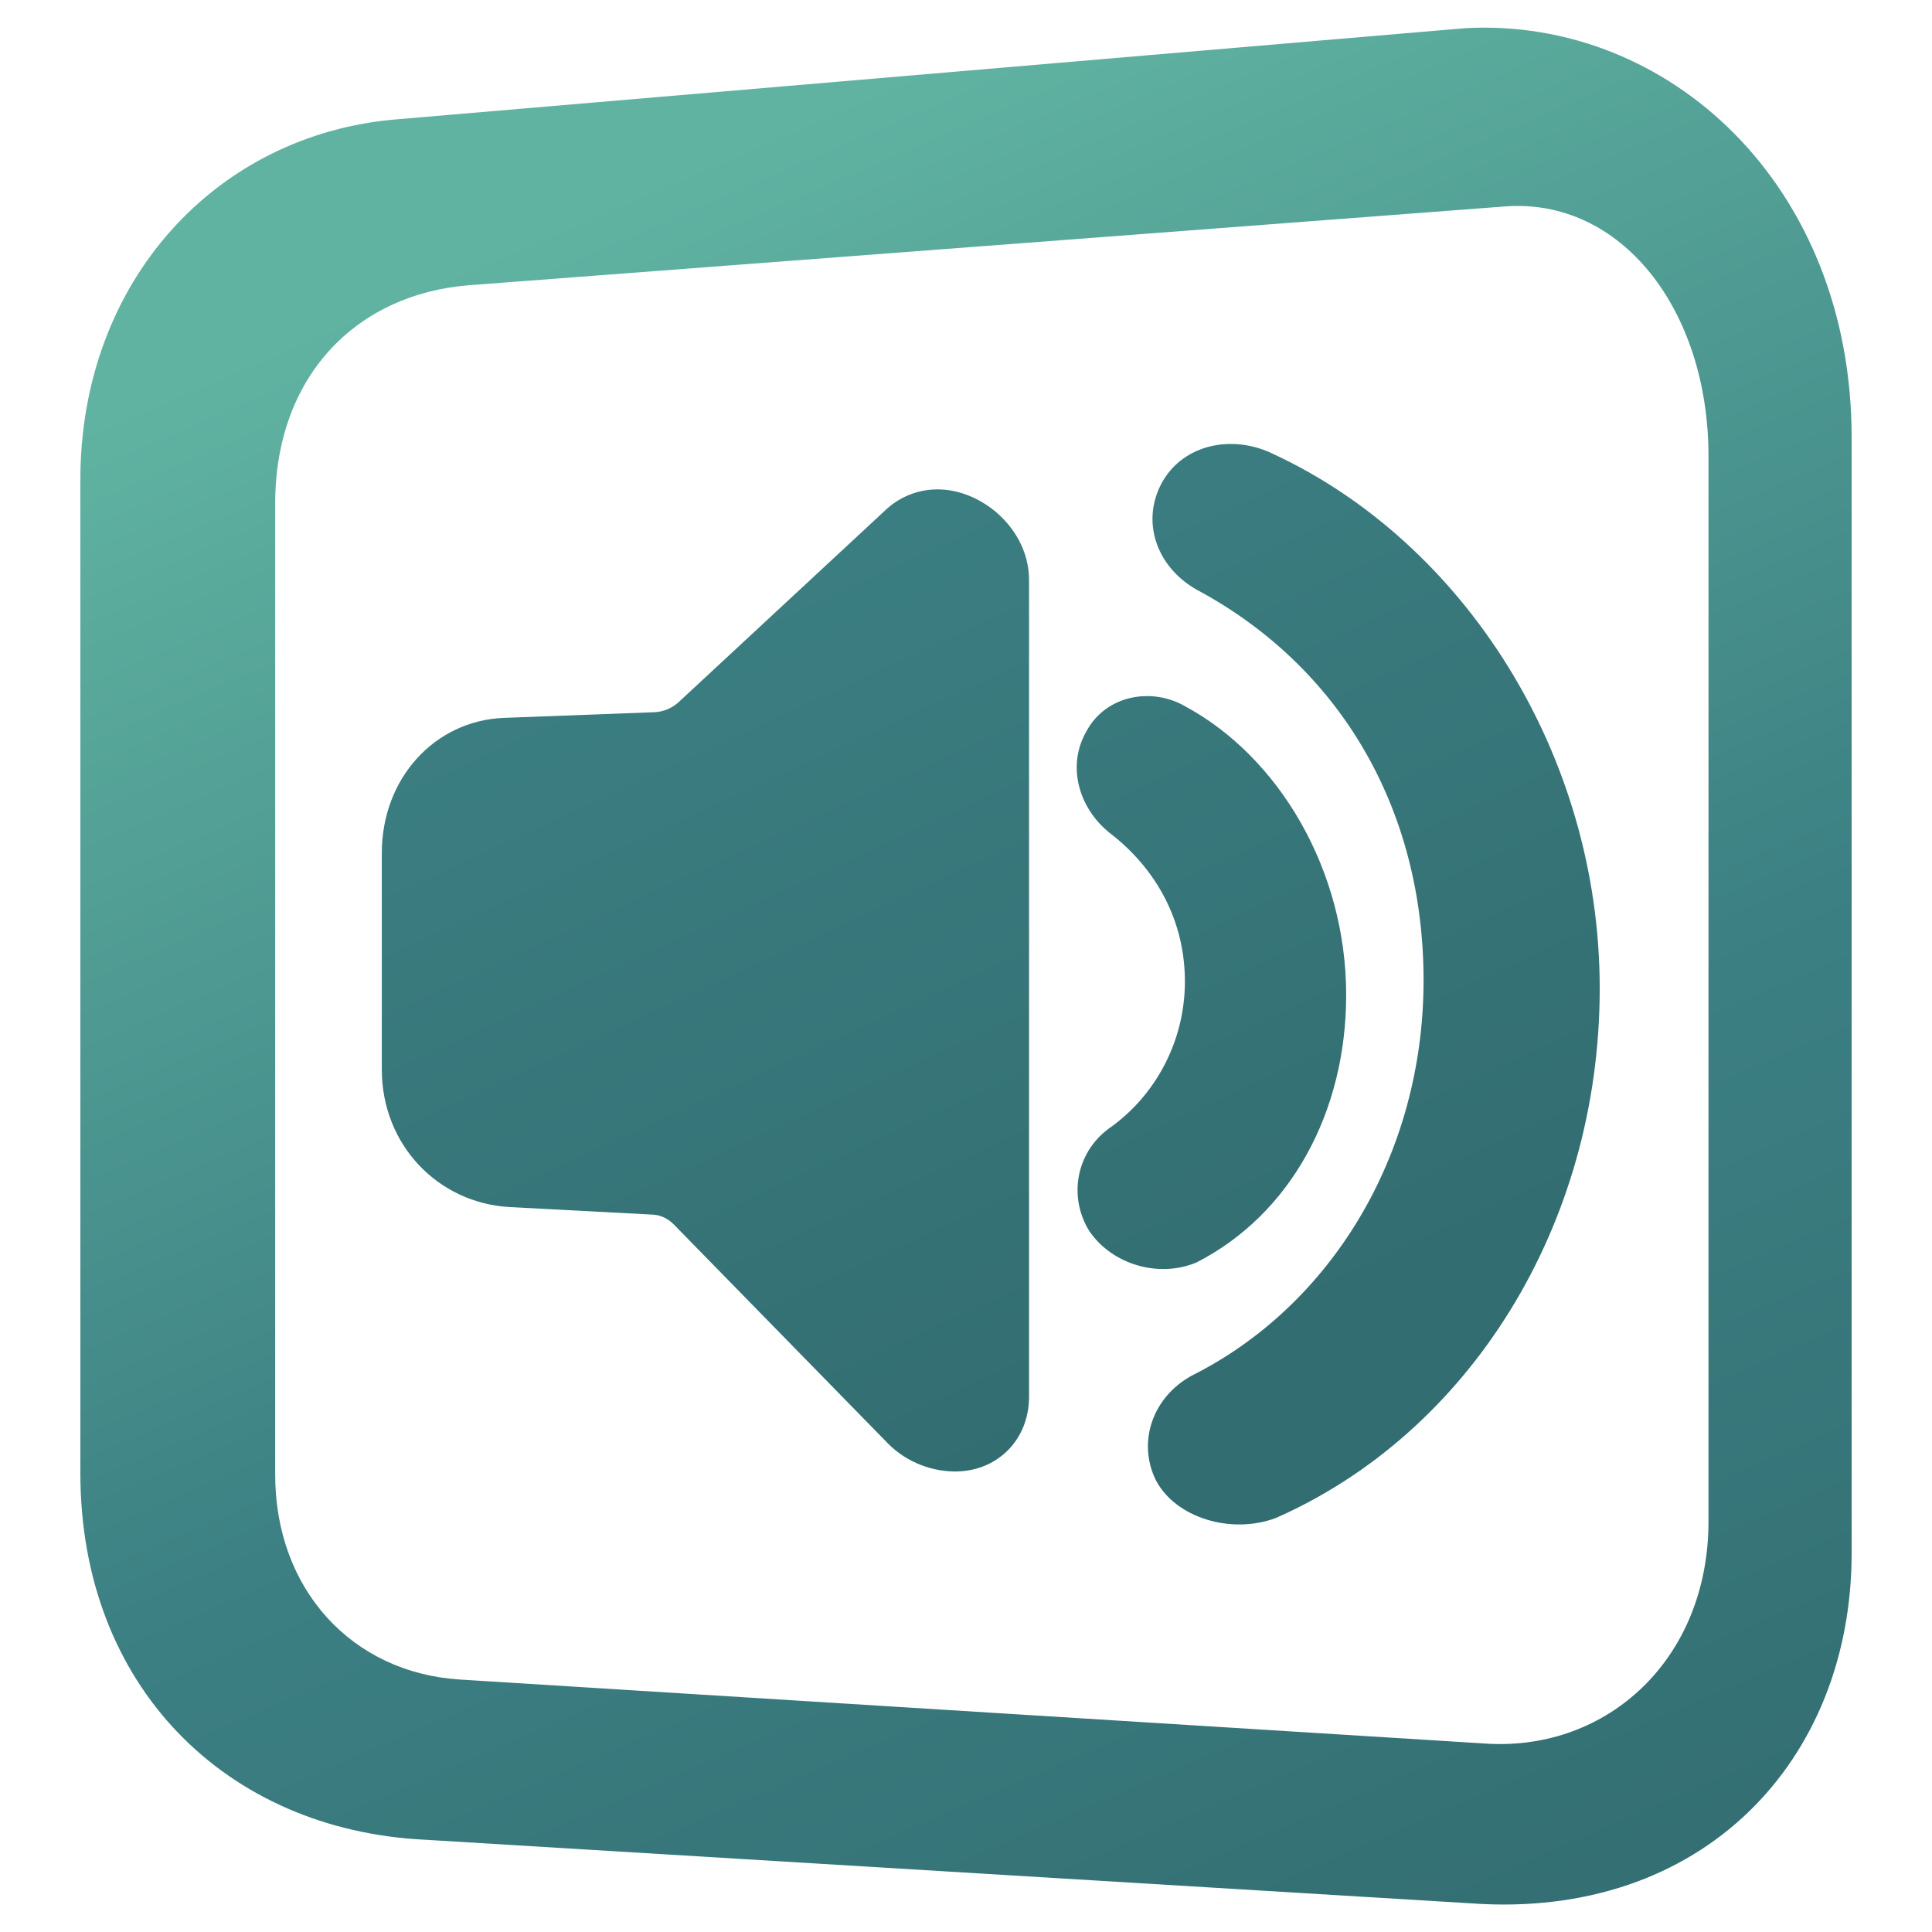
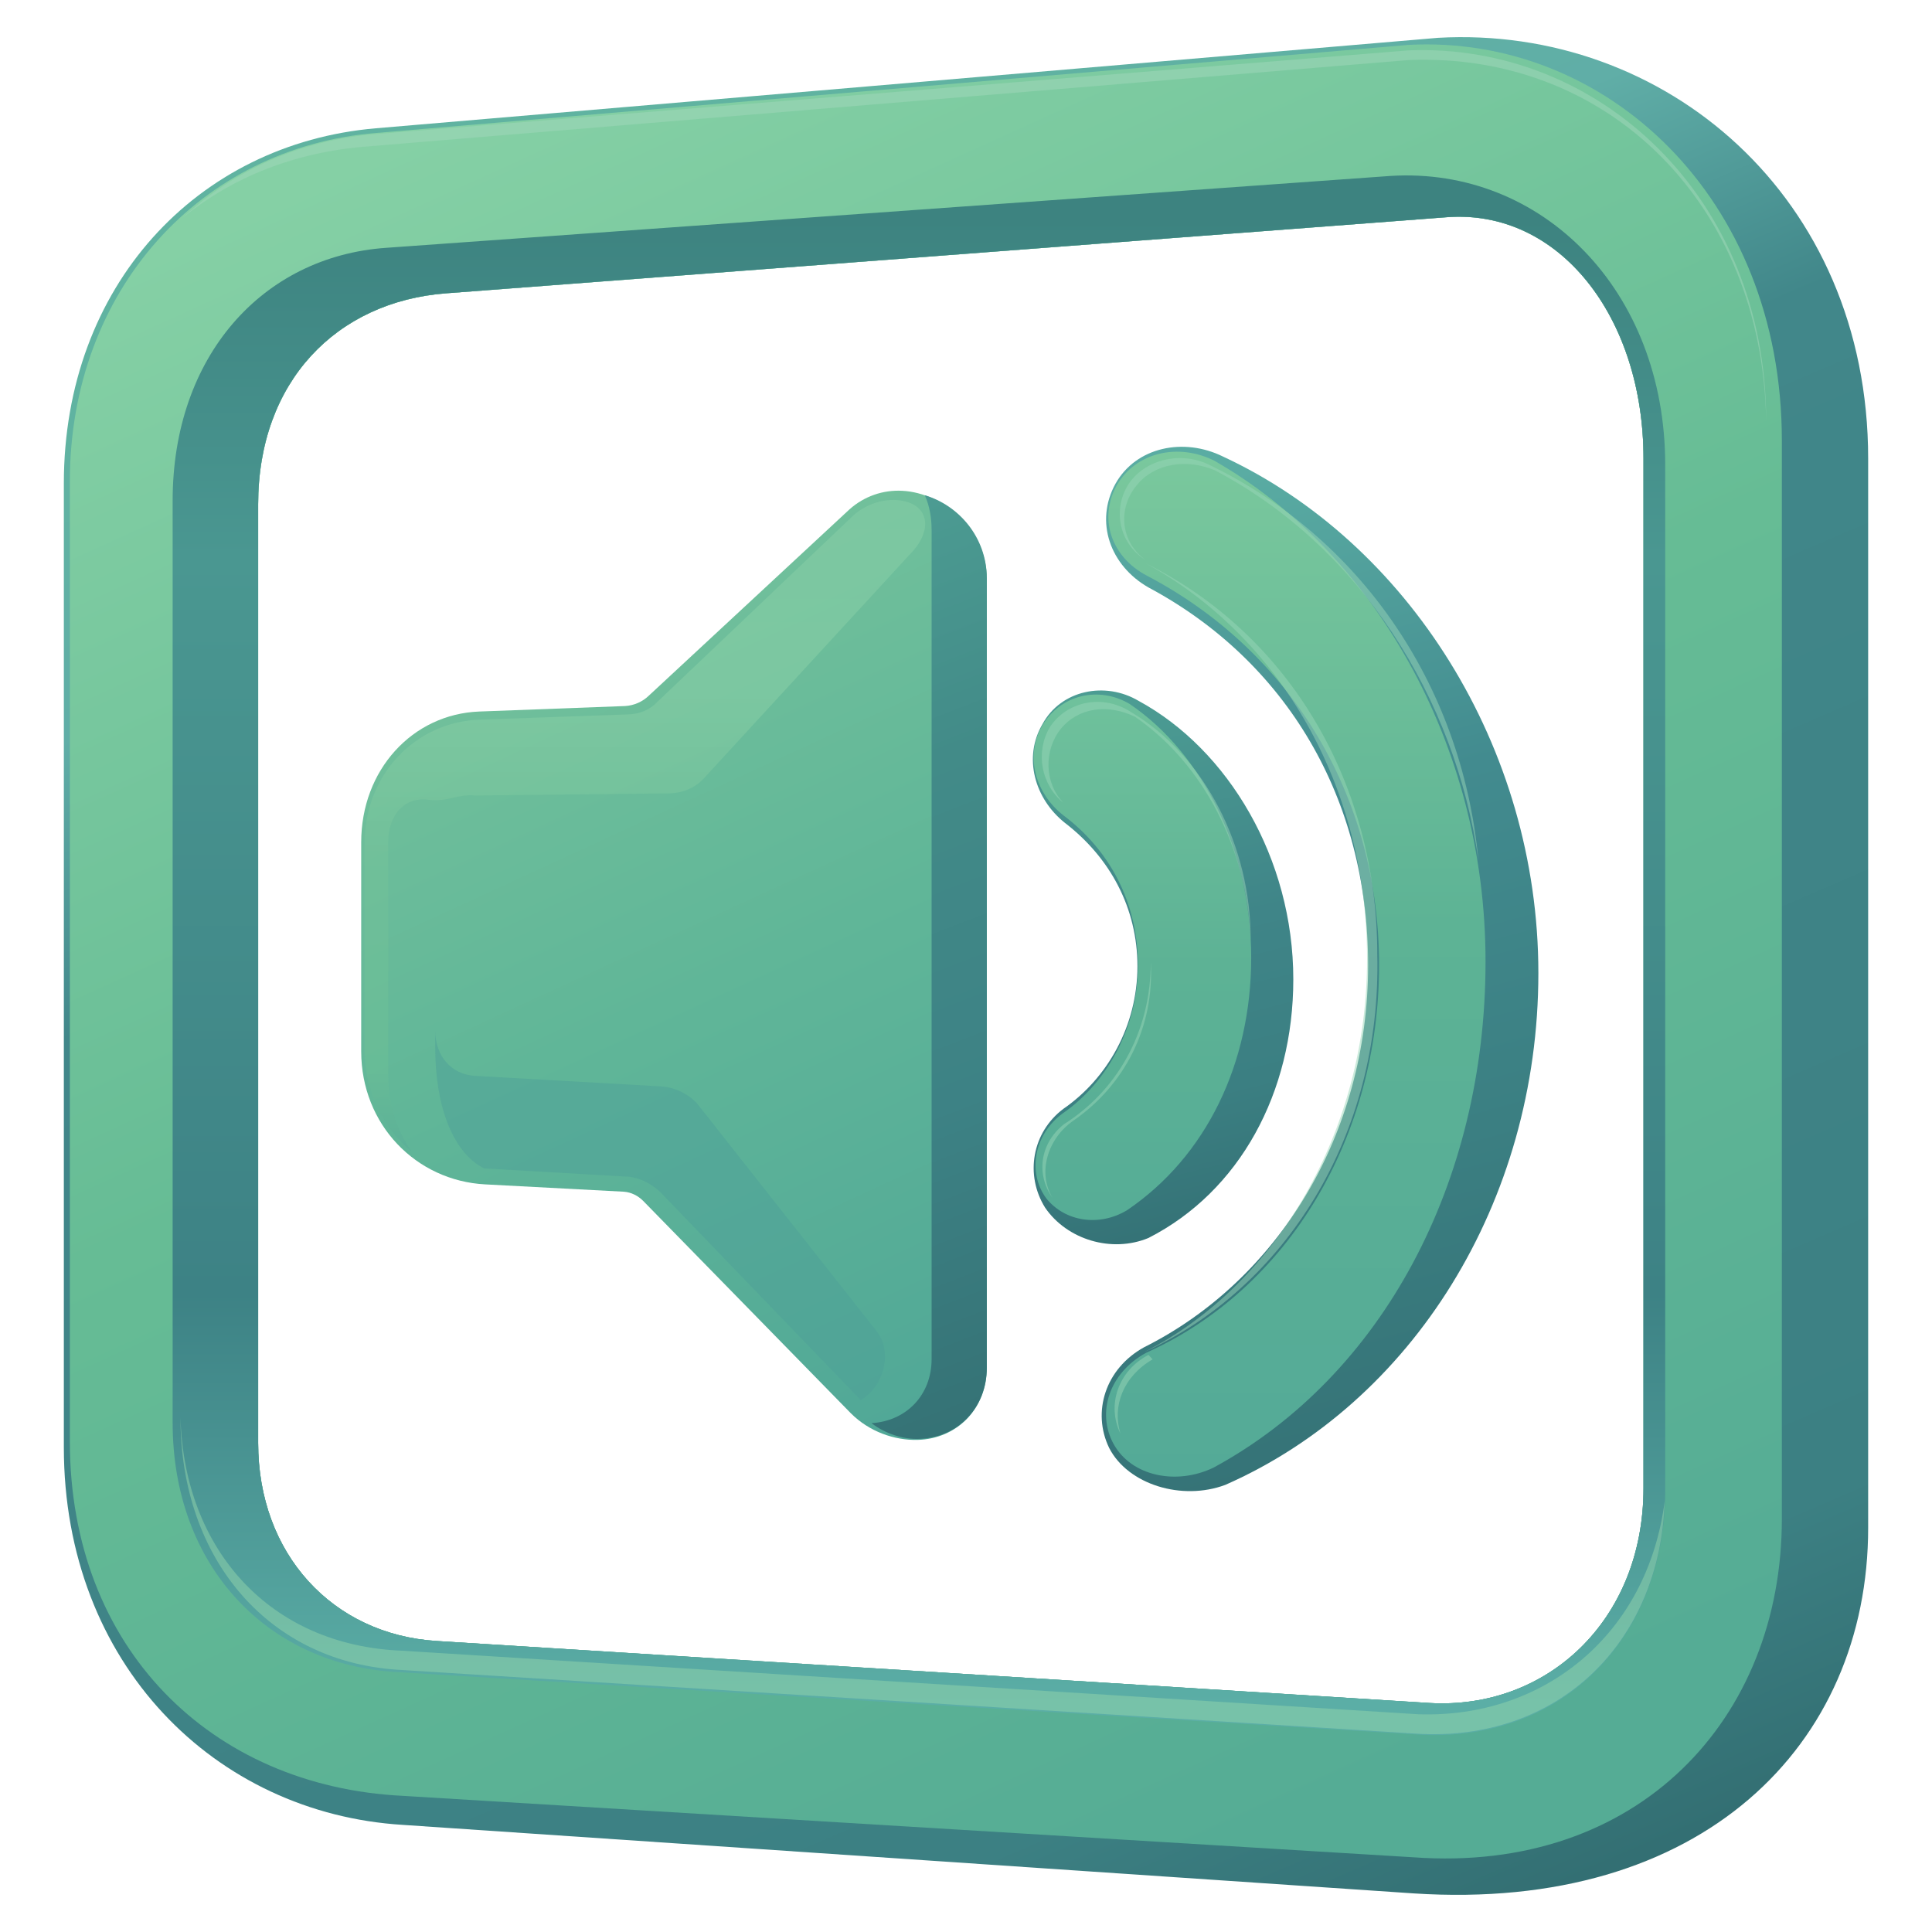
- <svg xmlns="http://www.w3.org/2000/svg" viewBox="2.55 2.65 71.4 71.4" width="64" height="64" role="img" aria-label="CopySpeak app logo">
+ <svg xmlns="http://www.w3.org/2000/svg" viewBox="2.849 1.974 73.872 73.872" width="64" height="64" role="img" aria-label="CopySpeak app logo">
  <defs>
-     <linearGradient id="csva-card" gradientUnits="userSpaceOnUse" x1="40" y1="3.42" x2="69.72" y2="72.32">
-       <stop offset="0" stop-color="#60B3A1" />
-       <stop offset=".55" stop-color="#3C8083" />
-       <stop offset="1" stop-color="#326D71" />
+     <linearGradient id="paint1_linear_2312_5482" x1="40" x2="69.72" y1="3.42" y2="72.32" gradientUnits="userSpaceOnUse">
+       <stop stop-color="#60B3A1" offset="0" />
+       <stop stop-color="#60AEA7" offset=".146" />
+       <stop stop-color="#41878A" offset=".286" />
+       <stop stop-color="#3C8083" offset=".854" />
+       <stop stop-color="#326D71" offset="1" />
    </linearGradient>
-     <linearGradient id="csva-ink" gradientUnits="userSpaceOnUse" x1="28.43" y1="20.74" x2="44.05" y2="54.65">
-       <stop offset="0" stop-color="#3C8083" />
-       <stop offset="1" stop-color="#326D71" />
+     <linearGradient id="paint2_linear_2312_5482" x1="19.24" x2="49.33" y1="6.864" y2="73.07" gradientUnits="userSpaceOnUse">
+       <stop stop-color="#85D0A5" offset="0" />
+       <stop stop-color="#66BC95" offset=".469" />
+       <stop stop-color="#55AC95" offset="1" />
+     </linearGradient>
+     <linearGradient id="paint3_linear_2312_5482" x1="37.65" x2="37.65" y1="10.26" y2="67.14" gradientUnits="userSpaceOnUse">
+       <stop stop-color="#3D8380" offset="0" />
+       <stop stop-color="#4A9791" offset=".229" />
+       <stop stop-color="#3D8285" offset=".724" />
+       <stop stop-color="#5BAEA6" offset="1" />
+     </linearGradient>
+     <linearGradient id="paint5_linear_2312_5482" x1="28.43" x2="44.05" y1="20.74" y2="54.65" gradientUnits="userSpaceOnUse">
+       <stop stop-color="#75C29C" offset="0" />
+       <stop stop-color="#60B698" offset=".474" />
+       <stop stop-color="#50A797" offset="1" />
+     </linearGradient>
+     <linearGradient id="paint6_linear_2312_5482" x1="28.45" x2="42.02" y1="20.74" y2="55.9" gradientUnits="userSpaceOnUse">
+       <stop stop-color="#50A296" offset="0" />
+       <stop stop-color="#428B88" offset=".349" />
+       <stop stop-color="#3D8285" offset=".682" />
+       <stop stop-color="#357275" offset="1" />
+     </linearGradient>
+     <linearGradient id="paint7_linear_2312_5482" x1="29.23" x2="29.23" y1="21.27" y2="53.34" gradientUnits="userSpaceOnUse">
+       <stop stop-color="#88D0A7" offset="0" />
+       <stop stop-color="#8CD1A7" offset=".224" />
+       <stop stop-color="#73C298" offset=".443" />
+       <stop stop-color="#6CC096" offset=".672" />
+       <stop stop-color="#4C9E97" offset=".828" />
+       <stop stop-color="#4C9D93" offset="1" />
+     </linearGradient>
+     <linearGradient id="paint8_linear_2312_5482" x1="53.8" x2="63.76" y1="19.06" y2="56.11" gradientUnits="userSpaceOnUse">
+       <stop stop-color="#5AACA3" offset="0" />
+       <stop stop-color="#428B8F" offset=".339" />
+       <stop stop-color="#3B7F82" offset=".693" />
+       <stop stop-color="#357276" offset="1" />
+     </linearGradient>
+     <linearGradient id="paint9_linear_2312_5482" x1="52.56" x2="52.56" y1="19.24" y2="58.79" gradientUnits="userSpaceOnUse">
+       <stop stop-color="#7AC89D" offset="0" />
+       <stop stop-color="#5DB395" offset=".458" />
+       <stop stop-color="#54AA97" offset="1" />
+     </linearGradient>
+     <linearGradient id="paint10_linear_2312_5482" x1="47.62" x2="52.62" y1="28.38" y2="48.58" gradientUnits="userSpaceOnUse">
+       <stop stop-color="#4C9C93" offset="0" />
+       <stop stop-color="#3F8588" offset=".432" />
+       <stop stop-color="#3B7F82" offset=".734" />
+       <stop stop-color="#347175" offset="1" />
+     </linearGradient>
+     <linearGradient id="paint11_linear_2312_5482" x1="46.82" x2="46.82" y1="28.62" y2="48.54" gradientUnits="userSpaceOnUse">
+       <stop stop-color="#6FC19C" offset="0" />
+       <stop stop-color="#5DB295" offset=".516" />
+       <stop stop-color="#56AD96" offset="1" />
    </linearGradient>
  </defs>
-   <path d="m56.71 3.69-39.5 3.37c-6.67 0.55-11.69 5.99-11.69 13.32v36.71c0 7.9 5.4 13.19 12.73 13.55l38.65 2.35c8.57 0.62 14.08-5.27 14.08-12.94v-41.23c0-9.34-6.77-15.53-14.27-15.13zm8.98 55.18c0 5.09-3.72 8.48-8.18 8.22l-37.96-2.37c-4-0.25-6.83-3.34-6.83-7.57v-35.89c0-4.7 3-7.75 7.18-8.07l38.26-2.91c4.29-0.33 7.53 3.8 7.53 9.23v39.36z" fill="url(#csva-card)" />
-   <path d="m37.35 20.74c-0.74-0.04-1.46 0.21-2.02 0.71l-7.68 7.13c-0.24 0.23-0.56 0.37-0.9 0.39l-5.58 0.21c-2.55 0.1-4.51 2.23-4.51 5v7.99c0 2.81 2.1 4.95 4.74 5.09l5.3 0.28c0.28 0.02 0.54 0.15 0.74 0.35l7.94 8.12c0.71 0.71 1.67 1.04 2.55 1.02 1.52-0.04 2.65-1.2 2.65-2.76v-30.18c0-1.84-1.65-3.27-3.23-3.35z" fill="url(#csva-ink)" />
-   <path d="m49.61 19.43c-1.5-0.74-3.32-0.37-4.11 1.04-0.8 1.45-0.21 3.13 1.27 3.97 5.25 2.81 8.39 8.04 8.39 14.44 0 6.47-3.45 12.05-8.57 14.61-1.47 0.81-2 2.47-1.33 3.85 0.72 1.4 2.78 2.03 4.44 1.41 7.13-3.14 11.97-10.79 11.97-19.57 0-8.67-5.02-16.48-12.06-19.75z" fill="url(#csva-ink)" />
-   <path d="m46.38 28.77c-1.27-0.75-2.96-0.42-3.67 0.89-0.75 1.28-0.3 2.86 0.86 3.78 1.73 1.33 2.77 3.26 2.77 5.48 0 2.27-1.14 4.28-2.83 5.45-1.2 0.9-1.48 2.53-0.7 3.78 0.84 1.23 2.55 1.74 3.95 1.16 3.49-1.78 5.54-5.56 5.54-9.89 0-4.62-2.49-8.79-5.92-10.65z" fill="url(#csva-ink)" />
+   <g id="art">
+     <path d="m57.83 3.42-40.62 3.46c-6.83 0.59-11.92 6.03-11.92 13.58v36.85c0 8.3 5.8 14 12.96 14.44l38.65 2.62c11.01 0.72 17.38-5.66 17.38-13.98v-40.88c0-10.03-7.79-16.58-16.45-16.09zm7.86 55.45c0 5.09-3.72 8.48-8.18 8.22l-37.96-2.37c-4-0.25-6.83-3.34-6.83-7.57v-35.89c0-4.7 3-7.75 7.18-8.07l38.26-2.91c4.29-0.33 7.53 3.8 7.53 9.23v39.36z" fill="url(#paint1_linear_2312_5482)" />
+     <path d="m56.71 3.69-39.5 3.37c-6.67 0.55-11.69 5.99-11.69 13.32v36.71c0 7.9 5.4 13.19 12.73 13.55l38.65 2.35c8.57 0.62 14.08-5.27 14.08-12.94v-41.23c0-9.34-6.77-15.53-14.27-15.13zm8.98 55.18c0 5.09-3.72 8.48-8.18 8.22l-37.96-2.37c-4-0.25-6.83-3.34-6.83-7.57v-35.89c0-4.7 3-7.75 7.18-8.07l38.26-2.91c4.29-0.33 7.53 3.8 7.53 9.23v39.36z" fill="url(#paint2_linear_2312_5482)" />
+     <path d="m56.03 8.7-38.42 2.75c-4.72 0.33-8.16 4.14-8.16 9.67v35.25c0 5.5 3.64 9.28 8.61 9.54l38.92 2.38c5.45 0.38 9.54-3.55 9.54-9.34v-39.2c0-6.69-4.73-11.4-10.49-11.05zm9.66 50.17c0 5.09-3.72 8.48-8.18 8.22l-37.96-2.37c-4-0.25-6.83-3.34-6.83-7.57v-35.89c0-4.7 3-7.75 7.18-8.07l38.26-2.91c4.29-0.33 7.53 3.8 7.53 9.23v39.36z" fill="url(#paint3_linear_2312_5482)" />
+     <path d="m56.71 4.27c7.62-0.31 13.53 5.52 13.67 13.8 0-8.56-6.41-14.46-13.67-14.17l-39.5 3.2c-2.93 0.24-5.44 1.41-7.35 3.18 1.84-1.5 4.23-2.5 7.08-2.71l39.77-3.3z" fill="#A1D7BB" opacity=".5" />
+     <path d="m57.07 67.52-38.86-2.43c-5.03-0.2-8.32-3.85-8.46-8.91 0 5.43 3.4 9.41 8.5 9.65l38.73 2.43c5.41 0.35 9.35-3.45 9.52-8.89-0.65 5.1-4.62 8.32-9.43 8.15z" fill="#93D6AB" opacity=".5" />
+     <path d="m37.35 20.74c-0.74-0.04-1.46 0.21-2.02 0.71l-7.68 7.13c-0.24 0.23-0.56 0.37-0.9 0.39l-5.58 0.21c-2.55 0.1-4.51 2.23-4.51 5v7.99c0 2.81 2.1 4.95 4.74 5.09l5.3 0.28c0.28 0.02 0.54 0.15 0.74 0.35l7.94 8.12c0.71 0.71 1.67 1.04 2.55 1.02 1.52-0.04 2.65-1.2 2.65-2.76v-30.18c0-1.84-1.65-3.27-3.23-3.35z" fill="url(#paint5_linear_2312_5482)" />
+     <path d="m38.21 20.91c0.18 0.41 0.26 0.84 0.26 1.34v31.69c0 1.37-0.96 2.37-2.3 2.45 0.54 0.41 1.22 0.63 1.85 0.6 1.49-0.06 2.56-1.22 2.56-2.72v-30.18c0-1.58-1.08-2.8-2.37-3.18z" fill="url(#paint6_linear_2312_5482)" />
+     <path d="m37.58 21.18c-0.67-0.22-1.51-0.03-2.11 0.51l-7.59 7.22c-0.28 0.25-0.65 0.37-1.02 0.38l-5.67 0.2c-2.45 0.09-4.4 2.09-4.4 4.74v7.89c0 1.58 0.72 3 1.8 3.89-0.57-0.81-0.9-1.82-0.9-2.97v-8.83c0-1.16 0.69-1.77 1.53-1.66 0.66 0.11 1.17-0.23 1.79-0.16l7.33-0.08c0.54 0.01 1.02-0.17 1.38-0.53l7.9-8.59c0.82-0.81 0.8-1.72-0.04-2.01z" fill="url(#paint7_linear_2312_5482)" opacity=".5" />
+     <path d="m28.06 43.51-7.05-0.4c-0.89-0.05-1.52-0.74-1.52-1.75v0.69c0 2.07 0.6 3.96 1.87 4.6l5.56 0.32c0.46 0.06 0.83 0.28 1.15 0.56l7.69 7.98c0.89-0.52 1.22-1.82 0.63-2.61l-6.9-8.75c-0.37-0.38-0.87-0.62-1.43-0.64z" fill="#4DA097" opacity=".5" />
+     <path d="m49.61 19.43c-1.5-0.74-3.32-0.37-4.11 1.04-0.8 1.45-0.21 3.13 1.27 3.97 5.25 2.81 8.39 8.04 8.39 14.44 0 6.47-3.45 12.05-8.57 14.61-1.47 0.81-2 2.47-1.33 3.85 0.72 1.4 2.78 2.03 4.44 1.41 7.13-3.14 11.97-10.79 11.97-19.57 0-8.67-5.02-16.48-12.06-19.75z" fill="url(#paint8_linear_2312_5482)" />
+     <path d="m49.28 19.59c-1.37-0.69-3-0.33-3.73 0.94-0.71 1.27-0.21 2.75 1.16 3.46 5.5 2.89 8.87 8.42 8.87 14.89 0 6.53-3.45 12.37-8.91 14.82-1.41 0.77-1.9 2.29-1.24 3.49 0.69 1.24 2.41 1.58 3.82 0.9 6.47-3.51 10.4-10.92 10.4-19.35 0-8.42-4.38-15.73-10.37-19.15z" fill="url(#paint9_linear_2312_5482)" />
+     <path d="m49.15 19.78c-1.12-0.59-2.55-0.25-3.18 0.75-0.59 0.99-0.3 2.24 0.67 2.85-0.97-0.71-1.05-2-0.32-2.86 0.66-0.82 1.89-1.03 2.99-0.56 5.54 2.92 9.18 8.68 10.07 14.91-0.66-6.91-4.69-12.4-10.23-15.09z" fill="#97D6B7" opacity=".5" />
+     <path d="m55.51 38.46c0-6.48-3.32-12.19-8.84-14.94 5.12 2.81 8.45 8.49 8.45 15.13 0 6.5-3.42 12.44-8.52 15.02 5.37-2.45 9.08-8.26 8.91-15.21z" fill="#97D6B7" opacity=".5" />
+     <path d="m46.76 53.78c-1.16 0.61-1.6 1.92-1.07 3.01-0.32-1.05 0.1-2.18 1.23-2.84-0.06-0.07-0.12-0.13-0.16-0.17z" fill="#97D6B7" opacity=".5" />
+     <path d="m46.38 28.77c-1.27-0.75-2.96-0.42-3.67 0.89-0.75 1.28-0.3 2.86 0.86 3.78 1.73 1.33 2.77 3.26 2.77 5.48 0 2.27-1.14 4.28-2.83 5.45-1.2 0.9-1.48 2.53-0.7 3.78 0.84 1.23 2.55 1.74 3.95 1.16 3.49-1.78 5.54-5.56 5.54-9.89 0-4.62-2.49-8.79-5.92-10.65z" fill="url(#paint10_linear_2312_5482)" />
+     <path d="m46.04 28.89c-1.18-0.7-2.65-0.35-3.34 0.83-0.67 1.15-0.27 2.59 0.81 3.43 1.81 1.36 2.85 3.39 2.85 5.73 0 2.36-1.17 4.48-2.87 5.66-1.11 0.81-1.36 2.26-0.64 3.25 0.73 0.91 2.04 1.09 3.09 0.46 3.04-2.06 4.75-5.63 4.75-9.66 0-4.06-1.86-7.82-4.65-9.7z" fill="url(#paint11_linear_2312_5482)" />
+     <path d="m46.11 29.21c-1.07-0.71-2.46-0.44-3.12 0.57-0.56 0.95-0.34 2.19 0.52 2.89-0.73-0.75-0.76-2-0.1-2.83 0.68-0.82 1.8-0.96 2.84-0.46 2.66 1.84 4.27 5.07 4.42 8.51 0-3.53-1.73-6.99-4.56-8.68z" fill="#97D6B7" opacity=".5" />
+     <path d="m46.85 38.77c0 2.71-1.33 4.93-3.32 6.19-0.94 0.75-1.06 1.94-0.44 2.81-0.58-0.97-0.18-2.26 0.79-2.94 1.96-1.35 3.11-3.56 2.97-6.06z" fill="#97D6B7" opacity=".5" />
+   </g>
</svg>
